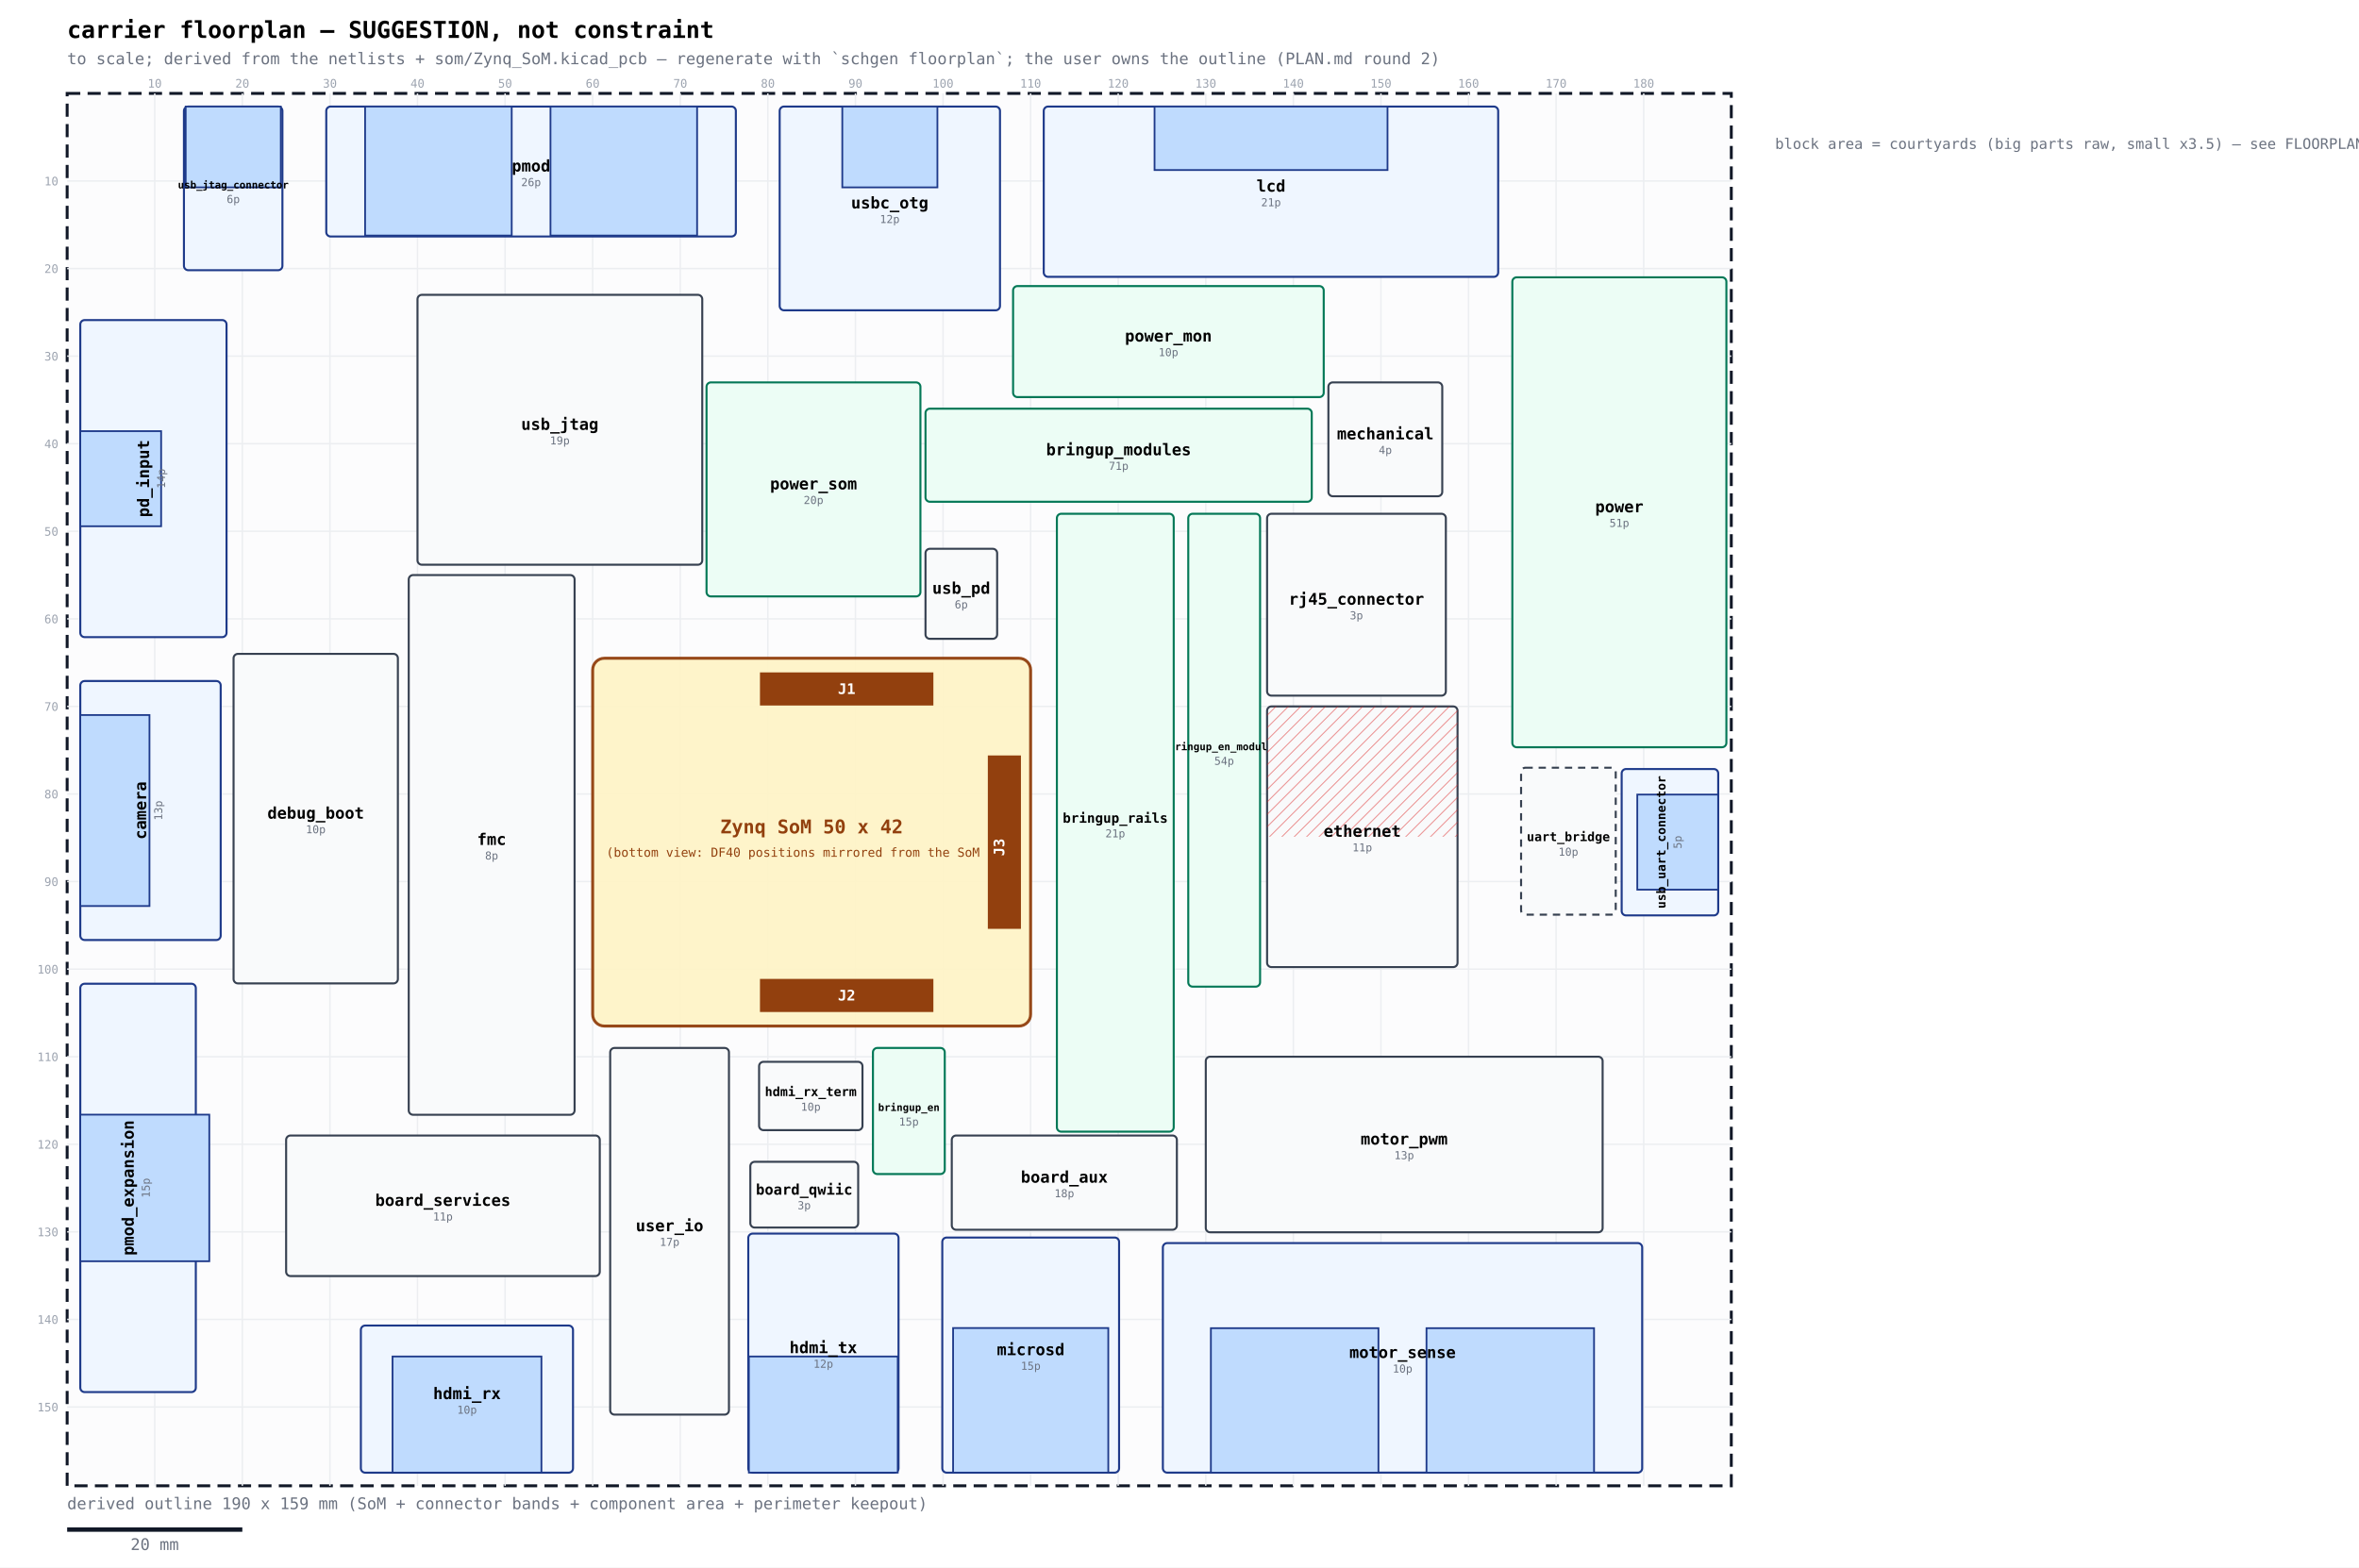
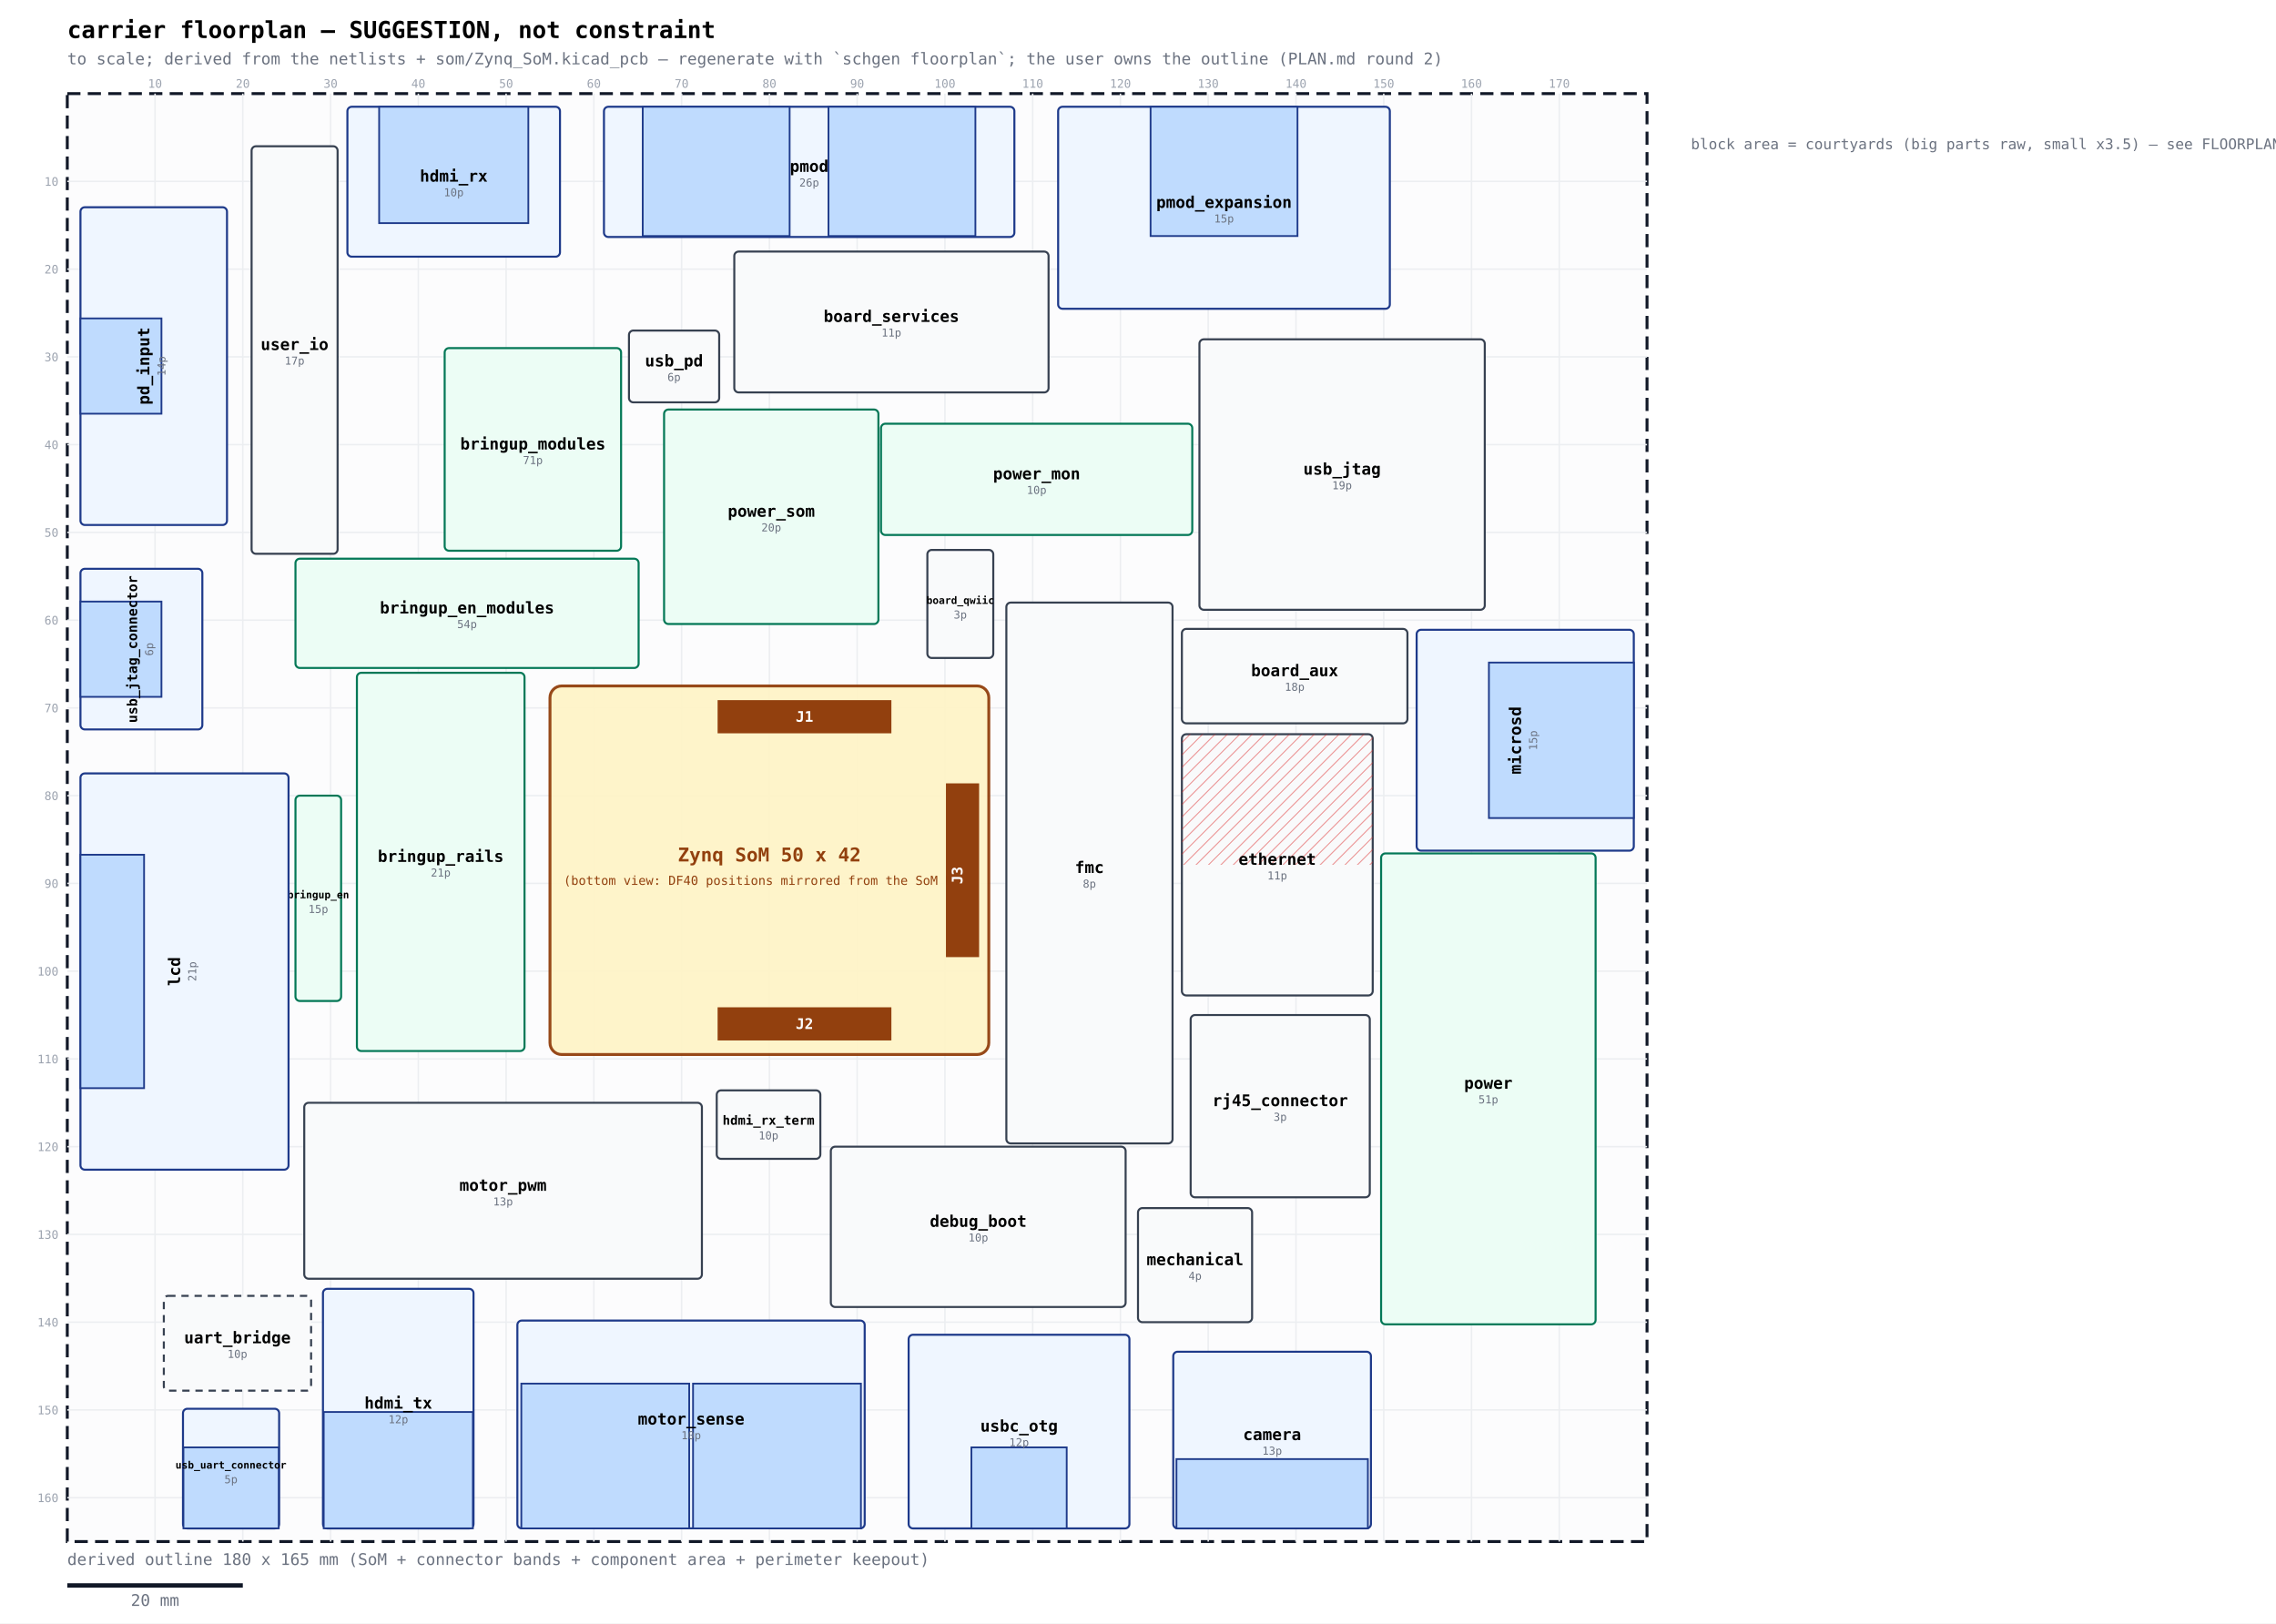
- <svg xmlns="http://www.w3.org/2000/svg" viewBox="0 0 1616 1074" font-family="ui-monospace, SFMono-Regular, Menlo, monospace" font-size="11">
+ <svg xmlns="http://www.w3.org/2000/svg" viewBox="0 0 1556 1110" font-family="ui-monospace, SFMono-Regular, Menlo, monospace" font-size="11">
  <defs>
    <pattern id="keepout" width="6" height="6" patternUnits="userSpaceOnUse" patternTransform="rotate(45)">
      <line x1="0" y1="0" x2="0" y2="6" stroke="#dc2626" stroke-width="1.2" />
    </pattern>
  </defs>
-   <rect width="1616" height="1074" fill="white" />
+   <rect width="1556" height="1110" fill="white" />
  <text x="46.0" y="26" font-size="16" font-weight="bold">carrier floorplan — SUGGESTION, not constraint</text>
  <text x="46.0" y="44" fill="#6b7280">to scale; derived from the netlists + som/Zynq_SoM.kicad_pcb — regenerate with `schgen floorplan`; the user owns the outline (PLAN.md round 2)</text>
-   <rect x="46.0" y="64.0" width="1140" height="954" fill="#fcfcfd" stroke="#111827" stroke-width="2" stroke-dasharray="9,5" />
-   <line x1="106.0" y1="64.0" x2="106.0" y2="1018.0" stroke="#eceef1" stroke-width="1" />
+   <rect x="46.0" y="64.0" width="1080" height="990" fill="#fcfcfd" stroke="#111827" stroke-width="2" stroke-dasharray="9,5" />
+   <line x1="106.0" y1="64.0" x2="106.0" y2="1054.0" stroke="#eceef1" stroke-width="1" />
  <text x="106.0" y="60.0" fill="#9ca3af" font-size="8" text-anchor="middle">10</text>
-   <line x1="166.0" y1="64.0" x2="166.0" y2="1018.0" stroke="#eceef1" stroke-width="1" />
+   <line x1="166.0" y1="64.0" x2="166.0" y2="1054.0" stroke="#eceef1" stroke-width="1" />
  <text x="166.0" y="60.0" fill="#9ca3af" font-size="8" text-anchor="middle">20</text>
-   <line x1="226.0" y1="64.0" x2="226.0" y2="1018.0" stroke="#eceef1" stroke-width="1" />
+   <line x1="226.0" y1="64.0" x2="226.0" y2="1054.0" stroke="#eceef1" stroke-width="1" />
  <text x="226.0" y="60.0" fill="#9ca3af" font-size="8" text-anchor="middle">30</text>
-   <line x1="286.0" y1="64.0" x2="286.0" y2="1018.0" stroke="#eceef1" stroke-width="1" />
+   <line x1="286.0" y1="64.0" x2="286.0" y2="1054.0" stroke="#eceef1" stroke-width="1" />
  <text x="286.0" y="60.0" fill="#9ca3af" font-size="8" text-anchor="middle">40</text>
-   <line x1="346.0" y1="64.0" x2="346.0" y2="1018.0" stroke="#eceef1" stroke-width="1" />
+   <line x1="346.0" y1="64.0" x2="346.0" y2="1054.0" stroke="#eceef1" stroke-width="1" />
  <text x="346.0" y="60.0" fill="#9ca3af" font-size="8" text-anchor="middle">50</text>
-   <line x1="406.0" y1="64.0" x2="406.0" y2="1018.0" stroke="#eceef1" stroke-width="1" />
+   <line x1="406.0" y1="64.0" x2="406.0" y2="1054.0" stroke="#eceef1" stroke-width="1" />
  <text x="406.0" y="60.0" fill="#9ca3af" font-size="8" text-anchor="middle">60</text>
-   <line x1="466.0" y1="64.0" x2="466.0" y2="1018.0" stroke="#eceef1" stroke-width="1" />
+   <line x1="466.0" y1="64.0" x2="466.0" y2="1054.0" stroke="#eceef1" stroke-width="1" />
  <text x="466.0" y="60.0" fill="#9ca3af" font-size="8" text-anchor="middle">70</text>
-   <line x1="526.0" y1="64.0" x2="526.0" y2="1018.0" stroke="#eceef1" stroke-width="1" />
+   <line x1="526.0" y1="64.0" x2="526.0" y2="1054.0" stroke="#eceef1" stroke-width="1" />
  <text x="526.0" y="60.0" fill="#9ca3af" font-size="8" text-anchor="middle">80</text>
-   <line x1="586.0" y1="64.0" x2="586.0" y2="1018.0" stroke="#eceef1" stroke-width="1" />
+   <line x1="586.0" y1="64.0" x2="586.0" y2="1054.0" stroke="#eceef1" stroke-width="1" />
  <text x="586.0" y="60.0" fill="#9ca3af" font-size="8" text-anchor="middle">90</text>
-   <line x1="646.0" y1="64.0" x2="646.0" y2="1018.0" stroke="#eceef1" stroke-width="1" />
+   <line x1="646.0" y1="64.0" x2="646.0" y2="1054.0" stroke="#eceef1" stroke-width="1" />
  <text x="646.0" y="60.0" fill="#9ca3af" font-size="8" text-anchor="middle">100</text>
-   <line x1="706.0" y1="64.0" x2="706.0" y2="1018.0" stroke="#eceef1" stroke-width="1" />
+   <line x1="706.0" y1="64.0" x2="706.0" y2="1054.0" stroke="#eceef1" stroke-width="1" />
  <text x="706.0" y="60.0" fill="#9ca3af" font-size="8" text-anchor="middle">110</text>
-   <line x1="766.0" y1="64.0" x2="766.0" y2="1018.0" stroke="#eceef1" stroke-width="1" />
+   <line x1="766.0" y1="64.0" x2="766.0" y2="1054.0" stroke="#eceef1" stroke-width="1" />
  <text x="766.0" y="60.0" fill="#9ca3af" font-size="8" text-anchor="middle">120</text>
-   <line x1="826.0" y1="64.0" x2="826.0" y2="1018.0" stroke="#eceef1" stroke-width="1" />
+   <line x1="826.0" y1="64.0" x2="826.0" y2="1054.0" stroke="#eceef1" stroke-width="1" />
  <text x="826.0" y="60.0" fill="#9ca3af" font-size="8" text-anchor="middle">130</text>
-   <line x1="886.0" y1="64.0" x2="886.0" y2="1018.0" stroke="#eceef1" stroke-width="1" />
+   <line x1="886.0" y1="64.0" x2="886.0" y2="1054.0" stroke="#eceef1" stroke-width="1" />
  <text x="886.0" y="60.0" fill="#9ca3af" font-size="8" text-anchor="middle">140</text>
-   <line x1="946.0" y1="64.0" x2="946.0" y2="1018.0" stroke="#eceef1" stroke-width="1" />
+   <line x1="946.0" y1="64.0" x2="946.0" y2="1054.0" stroke="#eceef1" stroke-width="1" />
  <text x="946.0" y="60.0" fill="#9ca3af" font-size="8" text-anchor="middle">150</text>
-   <line x1="1006.0" y1="64.0" x2="1006.0" y2="1018.0" stroke="#eceef1" stroke-width="1" />
+   <line x1="1006.0" y1="64.0" x2="1006.0" y2="1054.0" stroke="#eceef1" stroke-width="1" />
  <text x="1006.0" y="60.0" fill="#9ca3af" font-size="8" text-anchor="middle">160</text>
-   <line x1="1066.0" y1="64.0" x2="1066.0" y2="1018.0" stroke="#eceef1" stroke-width="1" />
+   <line x1="1066.0" y1="64.0" x2="1066.0" y2="1054.0" stroke="#eceef1" stroke-width="1" />
  <text x="1066.0" y="60.0" fill="#9ca3af" font-size="8" text-anchor="middle">170</text>
-   <line x1="1126.0" y1="64.0" x2="1126.0" y2="1018.0" stroke="#eceef1" stroke-width="1" />
-   <text x="1126.0" y="60.0" fill="#9ca3af" font-size="8" text-anchor="middle">180</text>
-   <line x1="46.0" y1="124.0" x2="1186.0" y2="124.0" stroke="#eceef1" stroke-width="1" />
+   <line x1="46.0" y1="124.0" x2="1126.0" y2="124.0" stroke="#eceef1" stroke-width="1" />
  <text x="40.0" y="127.0" fill="#9ca3af" font-size="8" text-anchor="end">10</text>
-   <line x1="46.0" y1="184.0" x2="1186.0" y2="184.0" stroke="#eceef1" stroke-width="1" />
+   <line x1="46.0" y1="184.0" x2="1126.0" y2="184.0" stroke="#eceef1" stroke-width="1" />
  <text x="40.0" y="187.0" fill="#9ca3af" font-size="8" text-anchor="end">20</text>
-   <line x1="46.0" y1="244.0" x2="1186.0" y2="244.0" stroke="#eceef1" stroke-width="1" />
+   <line x1="46.0" y1="244.0" x2="1126.0" y2="244.0" stroke="#eceef1" stroke-width="1" />
  <text x="40.0" y="247.0" fill="#9ca3af" font-size="8" text-anchor="end">30</text>
-   <line x1="46.0" y1="304.0" x2="1186.0" y2="304.0" stroke="#eceef1" stroke-width="1" />
+   <line x1="46.0" y1="304.0" x2="1126.0" y2="304.0" stroke="#eceef1" stroke-width="1" />
  <text x="40.0" y="307.0" fill="#9ca3af" font-size="8" text-anchor="end">40</text>
-   <line x1="46.0" y1="364.0" x2="1186.0" y2="364.0" stroke="#eceef1" stroke-width="1" />
+   <line x1="46.0" y1="364.0" x2="1126.0" y2="364.0" stroke="#eceef1" stroke-width="1" />
  <text x="40.0" y="367.0" fill="#9ca3af" font-size="8" text-anchor="end">50</text>
-   <line x1="46.0" y1="424.0" x2="1186.0" y2="424.0" stroke="#eceef1" stroke-width="1" />
+   <line x1="46.0" y1="424.0" x2="1126.0" y2="424.0" stroke="#eceef1" stroke-width="1" />
  <text x="40.0" y="427.0" fill="#9ca3af" font-size="8" text-anchor="end">60</text>
-   <line x1="46.0" y1="484.0" x2="1186.0" y2="484.0" stroke="#eceef1" stroke-width="1" />
+   <line x1="46.0" y1="484.0" x2="1126.0" y2="484.0" stroke="#eceef1" stroke-width="1" />
  <text x="40.0" y="487.0" fill="#9ca3af" font-size="8" text-anchor="end">70</text>
-   <line x1="46.0" y1="544.0" x2="1186.0" y2="544.0" stroke="#eceef1" stroke-width="1" />
+   <line x1="46.0" y1="544.0" x2="1126.0" y2="544.0" stroke="#eceef1" stroke-width="1" />
  <text x="40.0" y="547.0" fill="#9ca3af" font-size="8" text-anchor="end">80</text>
-   <line x1="46.0" y1="604.0" x2="1186.0" y2="604.0" stroke="#eceef1" stroke-width="1" />
+   <line x1="46.0" y1="604.0" x2="1126.0" y2="604.0" stroke="#eceef1" stroke-width="1" />
  <text x="40.0" y="607.0" fill="#9ca3af" font-size="8" text-anchor="end">90</text>
-   <line x1="46.0" y1="664.0" x2="1186.0" y2="664.0" stroke="#eceef1" stroke-width="1" />
+   <line x1="46.0" y1="664.0" x2="1126.0" y2="664.0" stroke="#eceef1" stroke-width="1" />
  <text x="40.0" y="667.0" fill="#9ca3af" font-size="8" text-anchor="end">100</text>
-   <line x1="46.0" y1="724.0" x2="1186.0" y2="724.0" stroke="#eceef1" stroke-width="1" />
+   <line x1="46.0" y1="724.0" x2="1126.0" y2="724.0" stroke="#eceef1" stroke-width="1" />
  <text x="40.0" y="727.0" fill="#9ca3af" font-size="8" text-anchor="end">110</text>
-   <line x1="46.0" y1="784.0" x2="1186.0" y2="784.0" stroke="#eceef1" stroke-width="1" />
+   <line x1="46.0" y1="784.0" x2="1126.0" y2="784.0" stroke="#eceef1" stroke-width="1" />
  <text x="40.0" y="787.0" fill="#9ca3af" font-size="8" text-anchor="end">120</text>
-   <line x1="46.0" y1="844.0" x2="1186.0" y2="844.0" stroke="#eceef1" stroke-width="1" />
+   <line x1="46.0" y1="844.0" x2="1126.0" y2="844.0" stroke="#eceef1" stroke-width="1" />
  <text x="40.0" y="847.0" fill="#9ca3af" font-size="8" text-anchor="end">130</text>
-   <line x1="46.0" y1="904.0" x2="1186.0" y2="904.0" stroke="#eceef1" stroke-width="1" />
+   <line x1="46.0" y1="904.0" x2="1126.0" y2="904.0" stroke="#eceef1" stroke-width="1" />
  <text x="40.0" y="907.0" fill="#9ca3af" font-size="8" text-anchor="end">140</text>
-   <line x1="46.0" y1="964.0" x2="1186.0" y2="964.0" stroke="#eceef1" stroke-width="1" />
+   <line x1="46.0" y1="964.0" x2="1126.0" y2="964.0" stroke="#eceef1" stroke-width="1" />
  <text x="40.0" y="967.0" fill="#9ca3af" font-size="8" text-anchor="end">150</text>
-   <text x="46.0" y="1034.0" fill="#6b7280">derived outline 190 x 159 mm (SoM + connector bands + component area + perimeter keepout)</text>
-   <rect x="652.0" y="778.0" width="154.2" height="64.56" rx="3" fill="#f9fafb" stroke="#374151" stroke-width="1.4" />
-   <text x="729.1" y="810.3" text-anchor="middle" font-size="11.0" font-weight="bold">board_aux</text>
-   <text x="729.1" y="820.3" text-anchor="middle" font-size="7.5" fill="#6b7280">18p</text>
-   <rect x="514.0" y="796.0" width="73.885" height="45.061" rx="3" fill="#f9fafb" stroke="#374151" stroke-width="1.4" />
-   <text x="550.9" y="818.5" text-anchor="middle" font-size="10.0" font-weight="bold">board_qwiic</text>
-   <text x="550.9" y="828.5" text-anchor="middle" font-size="7.5" fill="#6b7280">3p</text>
-   <rect x="196.0" y="778.0" width="214.86" height="96.3" rx="3" fill="#f9fafb" stroke="#374151" stroke-width="1.4" />
-   <text x="303.4" y="826.2" text-anchor="middle" font-size="11.0" font-weight="bold">board_services</text>
-   <text x="303.4" y="836.2" text-anchor="middle" font-size="7.5" fill="#6b7280">11p</text>
-   <rect x="598.0" y="718.0" width="49.2" height="86.4" rx="3" fill="#ecfdf5" stroke="#047857" stroke-width="1.4" />
-   <text x="622.6" y="761.2" text-anchor="middle" font-size="7.0" font-weight="bold">bringup_en</text>
-   <text x="622.6" y="771.2" text-anchor="middle" font-size="7.5" fill="#6b7280">15p</text>
-   <rect x="814.0" y="352.0" width="49.2" height="324" rx="3" fill="#ecfdf5" stroke="#047857" stroke-width="1.4" />
-   <text x="838.6" y="514.0" text-anchor="middle" font-size="7.0" font-weight="bold">bringup_en_modules</text>
-   <text x="838.6" y="524.0" text-anchor="middle" font-size="7.5" fill="#6b7280">54p</text>
-   <rect x="634.0" y="280.0" width="264.6" height="63.78" rx="3" fill="#ecfdf5" stroke="#047857" stroke-width="1.4" />
-   <text x="766.3" y="311.9" text-anchor="middle" font-size="11.0" font-weight="bold">bringup_modules</text>
-   <text x="766.3" y="321.9" text-anchor="middle" font-size="7.5" fill="#6b7280">71p</text>
-   <rect x="724.0" y="352.0" width="80.04" height="423.36" rx="3" fill="#ecfdf5" stroke="#047857" stroke-width="1.4" />
-   <text x="764.0" y="563.7" text-anchor="middle" font-size="9.2" font-weight="bold">bringup_rails</text>
-   <text x="764.0" y="573.7" text-anchor="middle" font-size="7.5" fill="#6b7280">21p</text>
-   <rect x="55.0" y="466.6" width="96.181" height="177.451" rx="3" fill="#eff6ff" stroke="#1e3a8a" stroke-width="1.4" />
-   <rect x="55.0" y="489.9" width="47.4" height="130.86" fill="#bfdbfe" stroke="#1e3a8a" stroke-width="1.2" />
-   <text x="100.1" y="555.3" text-anchor="middle" font-size="11.0" font-weight="bold" transform="rotate(-90 100.1 555.3)">camera</text>
-   <text x="111.1" y="555.3" text-anchor="middle" font-size="7.5" fill="#6b7280" transform="rotate(-90 111.1 555.3)">13p</text>
-   <rect x="160.0" y="448.0" width="112.56" height="225.78" rx="3" fill="#f9fafb" stroke="#374151" stroke-width="1.4" />
-   <text x="216.3" y="560.9" text-anchor="middle" font-size="11.0" font-weight="bold">debug_boot</text>
-   <text x="216.3" y="570.9" text-anchor="middle" font-size="7.5" fill="#6b7280">10p</text>
-   <rect x="868.0" y="484.0" width="130.47" height="178.606" rx="3" fill="#f9fafb" stroke="#374151" stroke-width="1.4" />
-   <rect x="868" y="484" width="130.47" height="89.303" fill="url(#keepout)" opacity="0.5" />
-   <text x="933.2" y="573.3" text-anchor="middle" font-size="11.0" font-weight="bold">ethernet</text>
-   <text x="933.2" y="583.3" text-anchor="middle" font-size="7.5" fill="#6b7280">11p</text>
-   <rect x="280.0" y="394.0" width="113.61" height="369.78" rx="3" fill="#f9fafb" stroke="#374151" stroke-width="1.4" />
-   <text x="336.8" y="578.9" text-anchor="middle" font-size="11.0" font-weight="bold">fmc</text>
-   <text x="336.8" y="588.9" text-anchor="middle" font-size="7.5" fill="#6b7280">8p</text>
-   <rect x="247.2" y="908.2" width="145.335" height="100.801" rx="3" fill="#eff6ff" stroke="#1e3a8a" stroke-width="1.4" />
-   <rect x="268.9" y="929.4" width="102" height="79.56" fill="#bfdbfe" stroke="#1e3a8a" stroke-width="1.2" />
-   <text x="319.9" y="958.6" text-anchor="middle" font-size="11.0" font-weight="bold">hdmi_rx</text>
-   <text x="319.9" y="968.6" text-anchor="middle" font-size="7.5" fill="#6b7280">10p</text>
-   <rect x="520.0" y="727.5" width="70.83" height="46.83" rx="3" fill="#f9fafb" stroke="#374151" stroke-width="1.4" />
-   <text x="555.4" y="751.0" text-anchor="middle" font-size="8.7" font-weight="bold">hdmi_rx_term</text>
-   <text x="555.4" y="761.0" text-anchor="middle" font-size="7.5" fill="#6b7280">10p</text>
-   <rect x="512.6" y="845.2" width="102.928" height="163.816" rx="3" fill="#eff6ff" stroke="#1e3a8a" stroke-width="1.4" />
-   <rect x="513.0" y="929.4" width="102" height="79.56" fill="#bfdbfe" stroke="#1e3a8a" stroke-width="1.2" />
-   <text x="564.0" y="927.1" text-anchor="middle" font-size="11.0" font-weight="bold">hdmi_tx</text>
-   <text x="564.0" y="937.1" text-anchor="middle" font-size="7.5" fill="#6b7280">12p</text>
-   <rect x="715.0" y="73.0" width="311.31" height="116.681" rx="3" fill="#eff6ff" stroke="#1e3a8a" stroke-width="1.4" />
-   <rect x="790.9" y="73.0" width="159.6" height="43.5" fill="#bfdbfe" stroke="#1e3a8a" stroke-width="1.2" />
-   <text x="870.7" y="131.3" text-anchor="middle" font-size="11.0" font-weight="bold">lcd</text>
-   <text x="870.7" y="141.3" text-anchor="middle" font-size="7.5" fill="#6b7280">21p</text>
-   <rect x="910.0" y="262.0" width="78" height="78" rx="3" fill="#f9fafb" stroke="#374151" stroke-width="1.4" />
-   <text x="949.0" y="301.0" text-anchor="middle" font-size="11.0" font-weight="bold">mechanical</text>
-   <text x="949.0" y="311.0" text-anchor="middle" font-size="7.5" fill="#6b7280">4p</text>
-   <rect x="645.5" y="847.9" width="121.11" height="161.08" rx="3" fill="#eff6ff" stroke="#1e3a8a" stroke-width="1.4" />
-   <rect x="652.9" y="909.9" width="106.32" height="99.06" fill="#bfdbfe" stroke="#1e3a8a" stroke-width="1.2" />
-   <text x="706.1" y="928.5" text-anchor="middle" font-size="11.0" font-weight="bold">microsd</text>
-   <text x="706.1" y="938.5" text-anchor="middle" font-size="7.5" fill="#6b7280">15p</text>
-   <rect x="826.0" y="724.0" width="271.861" height="120.3" rx="3" fill="#f9fafb" stroke="#374151" stroke-width="1.4" />
-   <text x="961.9" y="784.2" text-anchor="middle" font-size="11.0" font-weight="bold">motor_pwm</text>
-   <text x="961.9" y="794.2" text-anchor="middle" font-size="7.5" fill="#6b7280">13p</text>
-   <rect x="796.6" y="851.7" width="328.351" height="157.272" rx="3" fill="#eff6ff" stroke="#1e3a8a" stroke-width="1.4" />
-   <rect x="829.5" y="910.0" width="114.78" height="99" fill="#bfdbfe" stroke="#1e3a8a" stroke-width="1.2" />
-   <rect x="977.2" y="910.0" width="114.78" height="99" fill="#bfdbfe" stroke="#1e3a8a" stroke-width="1.2" />
-   <text x="960.8" y="930.4" text-anchor="middle" font-size="11.0" font-weight="bold">motor_sense</text>
-   <text x="960.8" y="940.4" text-anchor="middle" font-size="7.5" fill="#6b7280">10p</text>
-   <rect x="55.0" y="219.3" width="100.189" height="217.237" rx="3" fill="#eff6ff" stroke="#1e3a8a" stroke-width="1.4" />
-   <rect x="55.0" y="295.4" width="55.38" height="65.16" fill="#bfdbfe" stroke="#1e3a8a" stroke-width="1.2" />
-   <text x="102.1" y="327.9" text-anchor="middle" font-size="11.0" font-weight="bold" transform="rotate(-90 102.1 327.9)">pd_input</text>
-   <text x="113.1" y="327.9" text-anchor="middle" font-size="7.5" fill="#6b7280" transform="rotate(-90 113.1 327.9)">14p</text>
-   <rect x="223.5" y="73.0" width="280.59" height="89.034" rx="3" fill="#eff6ff" stroke="#1e3a8a" stroke-width="1.4" />
-   <rect x="250.1" y="73.0" width="100.44" height="88.38" fill="#bfdbfe" stroke="#1e3a8a" stroke-width="1.2" />
-   <rect x="377.1" y="73.0" width="100.44" height="88.38" fill="#bfdbfe" stroke="#1e3a8a" stroke-width="1.2" />
-   <text x="363.8" y="117.5" text-anchor="middle" font-size="11.0" font-weight="bold">pmod</text>
-   <text x="363.8" y="127.5" text-anchor="middle" font-size="7.5" fill="#6b7280">26p</text>
-   <rect x="55.0" y="674.0" width="79.14" height="279.794" rx="3" fill="#eff6ff" stroke="#1e3a8a" stroke-width="1.4" />
-   <rect x="55.0" y="763.7" width="88.38" height="100.44" fill="#bfdbfe" stroke="#1e3a8a" stroke-width="1.2" />
-   <text x="91.6" y="813.9" text-anchor="middle" font-size="11.0" font-weight="bold" transform="rotate(-90 91.6 813.9)">pmod_expansion</text>
-   <text x="102.6" y="813.9" text-anchor="middle" font-size="7.5" fill="#6b7280" transform="rotate(-90 102.6 813.9)">15p</text>
-   <rect x="1036.0" y="190.0" width="146.64" height="321.962" rx="3" fill="#ecfdf5" stroke="#047857" stroke-width="1.4" />
-   <text x="1109.3" y="351.0" text-anchor="middle" font-size="11.0" font-weight="bold">power</text>
-   <text x="1109.3" y="361.0" text-anchor="middle" font-size="7.5" fill="#6b7280">51p</text>
-   <rect x="694.0" y="196.0" width="212.8" height="76.071" rx="3" fill="#ecfdf5" stroke="#047857" stroke-width="1.4" />
-   <text x="800.4" y="234.0" text-anchor="middle" font-size="11.0" font-weight="bold">power_mon</text>
-   <text x="800.4" y="244.0" text-anchor="middle" font-size="7.5" fill="#6b7280">10p</text>
-   <rect x="484.0" y="262.0" width="146.521" height="146.64" rx="3" fill="#ecfdf5" stroke="#047857" stroke-width="1.4" />
-   <text x="557.3" y="335.3" text-anchor="middle" font-size="11.0" font-weight="bold">power_som</text>
-   <text x="557.3" y="345.3" text-anchor="middle" font-size="7.5" fill="#6b7280">20p</text>
-   <rect x="868.0" y="352.0" width="122.46" height="124.62" rx="3" fill="#f9fafb" stroke="#374151" stroke-width="1.4" />
-   <text x="929.2" y="414.3" text-anchor="middle" font-size="11.0" font-weight="bold">rj45_connector</text>
-   <text x="929.2" y="424.3" text-anchor="middle" font-size="7.5" fill="#6b7280">3p</text>
-   <rect x="1042.0" y="526.0" width="64.83" height="100.68" rx="3" fill="#f9fafb" stroke="#374151" stroke-width="1.4" stroke-dasharray="5,4" />
-   <text x="1074.4" y="576.3" text-anchor="middle" font-size="8.6" font-weight="bold">uart_bridge</text>
-   <text x="1074.4" y="586.3" text-anchor="middle" font-size="7.5" fill="#6b7280">10p</text>
-   <rect x="286.0" y="202.0" width="195.072" height="184.921" rx="3" fill="#f9fafb" stroke="#374151" stroke-width="1.4" />
-   <text x="383.5" y="294.5" text-anchor="middle" font-size="11.0" font-weight="bold">usb_jtag</text>
-   <text x="383.5" y="304.5" text-anchor="middle" font-size="7.5" fill="#6b7280">19p</text>
-   <rect x="126.0" y="73.0" width="67.471" height="112.135" rx="3" fill="#eff6ff" stroke="#1e3a8a" stroke-width="1.4" />
-   <rect x="127.2" y="73.0" width="65.16" height="55.38" fill="#bfdbfe" stroke="#1e3a8a" stroke-width="1.2" />
-   <text x="159.8" y="129.1" text-anchor="middle" font-size="7.0" font-weight="bold">usb_jtag_connector</text>
-   <text x="159.8" y="139.1" text-anchor="middle" font-size="7.5" fill="#6b7280">6p</text>
-   <rect x="634.0" y="376.0" width="49.08" height="61.68" rx="3" fill="#f9fafb" stroke="#374151" stroke-width="1.4" />
-   <text x="658.5" y="406.8" text-anchor="middle" font-size="11.0" font-weight="bold">usb_pd</text>
-   <text x="658.5" y="416.8" text-anchor="middle" font-size="7.5" fill="#6b7280">6p</text>
-   <rect x="1110.9" y="526.9" width="66.139" height="100.291" rx="3" fill="#eff6ff" stroke="#1e3a8a" stroke-width="1.4" />
-   <rect x="1121.6" y="544.4" width="55.38" height="65.16" fill="#bfdbfe" stroke="#1e3a8a" stroke-width="1.2" />
-   <text x="1140.9" y="577.0" text-anchor="middle" font-size="8.4" font-weight="bold" transform="rotate(-90 1140.9 577.0)">usb_uart_connector</text>
-   <text x="1151.9" y="577.0" text-anchor="middle" font-size="7.5" fill="#6b7280" transform="rotate(-90 1151.9 577.0)">5p</text>
-   <rect x="534.1" y="73.0" width="150.929" height="139.609" rx="3" fill="#eff6ff" stroke="#1e3a8a" stroke-width="1.4" />
-   <rect x="577.0" y="73.0" width="65.16" height="55.38" fill="#bfdbfe" stroke="#1e3a8a" stroke-width="1.2" />
-   <text x="609.5" y="142.8" text-anchor="middle" font-size="11.0" font-weight="bold">usbc_otg</text>
-   <text x="609.5" y="152.8" text-anchor="middle" font-size="7.5" fill="#6b7280">12p</text>
-   <rect x="418.0" y="718.0" width="81.36" height="251.22" rx="3" fill="#f9fafb" stroke="#374151" stroke-width="1.4" />
-   <text x="458.7" y="843.6" text-anchor="middle" font-size="11.0" font-weight="bold">user_io</text>
-   <text x="458.7" y="853.6" text-anchor="middle" font-size="7.5" fill="#6b7280">17p</text>
-   <rect x="406.0" y="451.0" width="300" height="252" rx="8" fill="#fef3c7" stroke="#92400e" stroke-width="2" opacity="0.95" />
-   <text x="556" y="571" text-anchor="middle" font-size="13" font-weight="bold" fill="#92400e">Zynq SoM 50 x 42</text>
-   <text x="556" y="587" text-anchor="middle" font-size="8.5" fill="#92400e">(bottom view: DF40 positions mirrored from the SoM PCB)</text>
-   <rect x="520.6" y="460.7" width="118.8" height="22.68" fill="#92400e" />
-   <text x="580.0" y="475.5" text-anchor="middle" font-size="10" font-weight="bold" fill="white">J1</text>
-   <rect x="520.6" y="670.7" width="118.8" height="22.68" fill="#92400e" />
-   <text x="580.0" y="685.5" text-anchor="middle" font-size="10" font-weight="bold" fill="white">J2</text>
-   <rect x="676.7" y="517.6" width="22.68" height="118.8" fill="#92400e" />
-   <text x="688.0" y="580.5" text-anchor="middle" font-size="10" font-weight="bold" fill="white" transform="rotate(-90 688.0 580.5)">J3</text>
-   <line x1="46.0" y1="1048.0" x2="166.0" y2="1048.0" stroke="#111827" stroke-width="3" />
-   <text x="106.0" y="1062.0" text-anchor="middle" fill="#6b7280">20 mm</text>
-   <text x="1216" y="102" fill="#6b7280" font-size="10">block area = courtyards (big parts raw, small x3.5) — see FLOORPLAN.md</text>
+   <line x1="46.0" y1="1024.0" x2="1126.0" y2="1024.0" stroke="#eceef1" stroke-width="1" />
+   <text x="40.0" y="1027.0" fill="#9ca3af" font-size="8" text-anchor="end">160</text>
+   <text x="46.0" y="1070.0" fill="#6b7280">derived outline 180 x 165 mm (SoM + connector bands + component area + perimeter keepout)</text>
+   <rect x="808.0" y="430.0" width="154.2" height="64.56" rx="3" fill="#f9fafb" stroke="#374151" stroke-width="1.4" />
+   <text x="885.1" y="462.3" text-anchor="middle" font-size="11.0" font-weight="bold">board_aux</text>
+   <text x="885.1" y="472.3" text-anchor="middle" font-size="7.5" fill="#6b7280">18p</text>
+   <rect x="634.0" y="376.0" width="45.061" height="73.885" rx="3" fill="#f9fafb" stroke="#374151" stroke-width="1.4" />
+   <text x="656.5" y="412.9" text-anchor="middle" font-size="7.0" font-weight="bold">board_qwiic</text>
+   <text x="656.5" y="422.9" text-anchor="middle" font-size="7.5" fill="#6b7280">3p</text>
+   <rect x="502.0" y="172.0" width="214.86" height="96.3" rx="3" fill="#f9fafb" stroke="#374151" stroke-width="1.4" />
+   <text x="609.4" y="220.1" text-anchor="middle" font-size="11.0" font-weight="bold">board_services</text>
+   <text x="609.4" y="230.1" text-anchor="middle" font-size="7.5" fill="#6b7280">11p</text>
+   <rect x="202.0" y="544.0" width="31.2" height="140.4" rx="3" fill="#ecfdf5" stroke="#047857" stroke-width="1.4" />
+   <text x="217.6" y="614.2" text-anchor="middle" font-size="7.0" font-weight="bold">bringup_en</text>
+   <text x="217.6" y="624.2" text-anchor="middle" font-size="7.5" fill="#6b7280">15p</text>
+   <rect x="202.0" y="382.0" width="234.6" height="74.7" rx="3" fill="#ecfdf5" stroke="#047857" stroke-width="1.4" />
+   <text x="319.3" y="419.4" text-anchor="middle" font-size="11.0" font-weight="bold">bringup_en_modules</text>
+   <text x="319.3" y="429.4" text-anchor="middle" font-size="7.5" fill="#6b7280">54p</text>
+   <rect x="304.0" y="238.0" width="120.6" height="138.54" rx="3" fill="#ecfdf5" stroke="#047857" stroke-width="1.4" />
+   <text x="364.3" y="307.3" text-anchor="middle" font-size="11.0" font-weight="bold">bringup_modules</text>
+   <text x="364.3" y="317.3" text-anchor="middle" font-size="7.5" fill="#6b7280">71p</text>
+   <rect x="244.0" y="460.0" width="114.6" height="258.6" rx="3" fill="#ecfdf5" stroke="#047857" stroke-width="1.4" />
+   <text x="301.3" y="589.3" text-anchor="middle" font-size="11.0" font-weight="bold">bringup_rails</text>
+   <text x="301.3" y="599.3" text-anchor="middle" font-size="7.5" fill="#6b7280">21p</text>
+   <rect x="802.1" y="924.2" width="135.149" height="120.781" rx="3" fill="#eff6ff" stroke="#1e3a8a" stroke-width="1.4" />
+   <rect x="804.3" y="997.6" width="130.86" height="47.4" fill="#bfdbfe" stroke="#1e3a8a" stroke-width="1.2" />
+   <text x="869.7" y="984.6" text-anchor="middle" font-size="11.0" font-weight="bold">camera</text>
+   <text x="869.7" y="994.6" text-anchor="middle" font-size="7.5" fill="#6b7280">13p</text>
+   <rect x="568.0" y="784.0" width="201.54" height="109.62" rx="3" fill="#f9fafb" stroke="#374151" stroke-width="1.4" />
+   <text x="668.8" y="838.8" text-anchor="middle" font-size="11.0" font-weight="bold">debug_boot</text>
+   <text x="668.8" y="848.8" text-anchor="middle" font-size="7.5" fill="#6b7280">10p</text>
+   <rect x="808.0" y="502.0" width="130.47" height="178.606" rx="3" fill="#f9fafb" stroke="#374151" stroke-width="1.4" />
+   <rect x="808" y="502" width="130.47" height="89.303" fill="url(#keepout)" opacity="0.5" />
+   <text x="873.2" y="591.3" text-anchor="middle" font-size="11.0" font-weight="bold">ethernet</text>
+   <text x="873.2" y="601.3" text-anchor="middle" font-size="7.5" fill="#6b7280">11p</text>
+   <rect x="688.0" y="412.0" width="113.61" height="369.78" rx="3" fill="#f9fafb" stroke="#374151" stroke-width="1.4" />
+   <text x="744.8" y="596.9" text-anchor="middle" font-size="11.0" font-weight="bold">fmc</text>
+   <text x="744.8" y="606.9" text-anchor="middle" font-size="7.5" fill="#6b7280">8p</text>
+   <rect x="237.5" y="73.0" width="145.335" height="102.496" rx="3" fill="#eff6ff" stroke="#1e3a8a" stroke-width="1.4" />
+   <rect x="259.2" y="73.0" width="102" height="79.56" fill="#bfdbfe" stroke="#1e3a8a" stroke-width="1.2" />
+   <text x="310.2" y="124.2" text-anchor="middle" font-size="11.0" font-weight="bold">hdmi_rx</text>
+   <text x="310.2" y="134.2" text-anchor="middle" font-size="7.5" fill="#6b7280">10p</text>
+   <rect x="490.0" y="745.5" width="70.83" height="46.83" rx="3" fill="#f9fafb" stroke="#374151" stroke-width="1.4" />
+   <text x="525.4" y="769.0" text-anchor="middle" font-size="8.7" font-weight="bold">hdmi_rx_term</text>
+   <text x="525.4" y="779.0" text-anchor="middle" font-size="7.5" fill="#6b7280">10p</text>
+   <rect x="220.8" y="881.2" width="102.928" height="163.816" rx="3" fill="#eff6ff" stroke="#1e3a8a" stroke-width="1.4" />
+   <rect x="221.3" y="965.4" width="102" height="79.56" fill="#bfdbfe" stroke="#1e3a8a" stroke-width="1.2" />
+   <text x="272.3" y="963.1" text-anchor="middle" font-size="11.0" font-weight="bold">hdmi_tx</text>
+   <text x="272.3" y="973.1" text-anchor="middle" font-size="7.5" fill="#6b7280">12p</text>
+   <rect x="55.0" y="528.8" width="142.26" height="270.93" rx="3" fill="#eff6ff" stroke="#1e3a8a" stroke-width="1.4" />
+   <rect x="55.0" y="584.4" width="43.5" height="159.6" fill="#bfdbfe" stroke="#1e3a8a" stroke-width="1.2" />
+   <text x="123.1" y="664.2" text-anchor="middle" font-size="11.0" font-weight="bold" transform="rotate(-90 123.1 664.2)">lcd</text>
+   <text x="134.1" y="664.2" text-anchor="middle" font-size="7.5" fill="#6b7280" transform="rotate(-90 134.1 664.2)">21p</text>
+   <rect x="778.0" y="826.0" width="78" height="78" rx="3" fill="#f9fafb" stroke="#374151" stroke-width="1.4" />
+   <text x="817.0" y="865.0" text-anchor="middle" font-size="11.0" font-weight="bold">mechanical</text>
+   <text x="817.0" y="875.0" text-anchor="middle" font-size="7.5" fill="#6b7280">4p</text>
+   <rect x="968.5" y="430.6" width="148.45" height="151.02" rx="3" fill="#eff6ff" stroke="#1e3a8a" stroke-width="1.4" />
+   <rect x="1017.9" y="453.0" width="99.06" height="106.32" fill="#bfdbfe" stroke="#1e3a8a" stroke-width="1.2" />
+   <text x="1039.8" y="506.2" text-anchor="middle" font-size="11.0" font-weight="bold" transform="rotate(-90 1039.8 506.2)">microsd</text>
+   <text x="1050.8" y="506.2" text-anchor="middle" font-size="7.5" fill="#6b7280" transform="rotate(-90 1050.8 506.2)">15p</text>
+   <rect x="208.0" y="754.0" width="271.861" height="120.3" rx="3" fill="#f9fafb" stroke="#374151" stroke-width="1.4" />
+   <text x="343.9" y="814.2" text-anchor="middle" font-size="11.0" font-weight="bold">motor_pwm</text>
+   <text x="343.9" y="824.2" text-anchor="middle" font-size="7.5" fill="#6b7280">13p</text>
+   <rect x="353.7" y="902.9" width="237.45" height="142.05" rx="3" fill="#eff6ff" stroke="#1e3a8a" stroke-width="1.4" />
+   <rect x="356.4" y="946.0" width="114.78" height="99" fill="#bfdbfe" stroke="#1e3a8a" stroke-width="1.2" />
+   <rect x="473.8" y="946.0" width="114.78" height="99" fill="#bfdbfe" stroke="#1e3a8a" stroke-width="1.2" />
+   <text x="472.5" y="974.0" text-anchor="middle" font-size="11.0" font-weight="bold">motor_sense</text>
+   <text x="472.5" y="984.0" text-anchor="middle" font-size="7.5" fill="#6b7280">10p</text>
+   <rect x="55.0" y="141.7" width="100.189" height="217.237" rx="3" fill="#eff6ff" stroke="#1e3a8a" stroke-width="1.4" />
+   <rect x="55.0" y="217.7" width="55.38" height="65.16" fill="#bfdbfe" stroke="#1e3a8a" stroke-width="1.2" />
+   <text x="102.1" y="250.3" text-anchor="middle" font-size="11.0" font-weight="bold" transform="rotate(-90 102.1 250.3)">pd_input</text>
+   <text x="113.1" y="250.3" text-anchor="middle" font-size="7.5" fill="#6b7280" transform="rotate(-90 113.1 250.3)">14p</text>
+   <rect x="412.9" y="73.0" width="280.59" height="89.034" rx="3" fill="#eff6ff" stroke="#1e3a8a" stroke-width="1.4" />
+   <rect x="439.4" y="73.0" width="100.44" height="88.38" fill="#bfdbfe" stroke="#1e3a8a" stroke-width="1.2" />
+   <rect x="566.4" y="73.0" width="100.44" height="88.38" fill="#bfdbfe" stroke="#1e3a8a" stroke-width="1.2" />
+   <text x="553.2" y="117.5" text-anchor="middle" font-size="11.0" font-weight="bold">pmod</text>
+   <text x="553.2" y="127.5" text-anchor="middle" font-size="7.5" fill="#6b7280">26p</text>
+   <rect x="723.4" y="73.0" width="226.77" height="138.114" rx="3" fill="#eff6ff" stroke="#1e3a8a" stroke-width="1.4" />
+   <rect x="786.6" y="73.0" width="100.44" height="88.38" fill="#bfdbfe" stroke="#1e3a8a" stroke-width="1.2" />
+   <text x="836.8" y="142.1" text-anchor="middle" font-size="11.0" font-weight="bold">pmod_expansion</text>
+   <text x="836.8" y="152.1" text-anchor="middle" font-size="7.5" fill="#6b7280">15p</text>
+   <rect x="944.2" y="583.5" width="146.64" height="321.962" rx="3" fill="#ecfdf5" stroke="#047857" stroke-width="1.4" />
+   <text x="1017.5" y="744.4" text-anchor="middle" font-size="11.0" font-weight="bold">power</text>
+   <text x="1017.5" y="754.4" text-anchor="middle" font-size="7.5" fill="#6b7280">51p</text>
+   <rect x="602.3" y="289.7" width="212.8" height="76.071" rx="3" fill="#ecfdf5" stroke="#047857" stroke-width="1.4" />
+   <text x="708.7" y="327.7" text-anchor="middle" font-size="11.0" font-weight="bold">power_mon</text>
+   <text x="708.7" y="337.7" text-anchor="middle" font-size="7.5" fill="#6b7280">10p</text>
+   <rect x="454.0" y="280.0" width="146.521" height="146.64" rx="3" fill="#ecfdf5" stroke="#047857" stroke-width="1.4" />
+   <text x="527.3" y="353.3" text-anchor="middle" font-size="11.0" font-weight="bold">power_som</text>
+   <text x="527.3" y="363.3" text-anchor="middle" font-size="7.5" fill="#6b7280">20p</text>
+   <rect x="814.0" y="694.0" width="122.46" height="124.62" rx="3" fill="#f9fafb" stroke="#374151" stroke-width="1.4" />
+   <text x="875.2" y="756.3" text-anchor="middle" font-size="11.0" font-weight="bold">rj45_connector</text>
+   <text x="875.2" y="766.3" text-anchor="middle" font-size="7.5" fill="#6b7280">3p</text>
+   <rect x="112.0" y="886.0" width="100.68" height="64.83" rx="3" fill="#f9fafb" stroke="#374151" stroke-width="1.4" stroke-dasharray="5,4" />
+   <text x="162.3" y="918.4" text-anchor="middle" font-size="11.0" font-weight="bold">uart_bridge</text>
+   <text x="162.3" y="928.4" text-anchor="middle" font-size="7.5" fill="#6b7280">10p</text>
+   <rect x="820.0" y="232.0" width="195.072" height="184.921" rx="3" fill="#f9fafb" stroke="#374151" stroke-width="1.4" />
+   <text x="917.5" y="324.5" text-anchor="middle" font-size="11.0" font-weight="bold">usb_jtag</text>
+   <text x="917.5" y="334.5" text-anchor="middle" font-size="7.5" fill="#6b7280">19p</text>
+   <rect x="55.0" y="388.9" width="83.335" height="109.831" rx="3" fill="#eff6ff" stroke="#1e3a8a" stroke-width="1.4" />
+   <rect x="55.0" y="411.3" width="55.38" height="65.16" fill="#bfdbfe" stroke="#1e3a8a" stroke-width="1.2" />
+   <text x="93.7" y="443.9" text-anchor="middle" font-size="9.3" font-weight="bold" transform="rotate(-90 93.7 443.9)">usb_jtag_connector</text>
+   <text x="104.7" y="443.9" text-anchor="middle" font-size="7.5" fill="#6b7280" transform="rotate(-90 104.7 443.9)">6p</text>
+   <rect x="430.0" y="226.0" width="61.68" height="49.08" rx="3" fill="#f9fafb" stroke="#374151" stroke-width="1.4" />
+   <text x="460.8" y="250.5" text-anchor="middle" font-size="11.0" font-weight="bold">usb_pd</text>
+   <text x="460.8" y="260.5" text-anchor="middle" font-size="7.5" fill="#6b7280">6p</text>
+   <rect x="125.1" y="963.2" width="65.731" height="81.805" rx="3" fill="#eff6ff" stroke="#1e3a8a" stroke-width="1.4" />
+   <rect x="125.4" y="989.6" width="65.16" height="55.38" fill="#bfdbfe" stroke="#1e3a8a" stroke-width="1.2" />
+   <text x="157.9" y="1004.1" text-anchor="middle" font-size="7.0" font-weight="bold">usb_uart_connector</text>
+   <text x="157.9" y="1014.1" text-anchor="middle" font-size="7.5" fill="#6b7280">5p</text>
+   <rect x="621.2" y="912.6" width="150.931" height="132.409" rx="3" fill="#eff6ff" stroke="#1e3a8a" stroke-width="1.4" />
+   <rect x="664.1" y="989.6" width="65.16" height="55.38" fill="#bfdbfe" stroke="#1e3a8a" stroke-width="1.2" />
+   <text x="696.7" y="978.8" text-anchor="middle" font-size="11.0" font-weight="bold">usbc_otg</text>
+   <text x="696.7" y="988.8" text-anchor="middle" font-size="7.5" fill="#6b7280">12p</text>
+   <rect x="172.0" y="100.0" width="58.8" height="278.64" rx="3" fill="#f9fafb" stroke="#374151" stroke-width="1.4" />
+   <text x="201.4" y="239.3" text-anchor="middle" font-size="11.0" font-weight="bold">user_io</text>
+   <text x="201.4" y="249.3" text-anchor="middle" font-size="7.5" fill="#6b7280">17p</text>
+   <rect x="376.0" y="469.0" width="300" height="252" rx="8" fill="#fef3c7" stroke="#92400e" stroke-width="2" opacity="0.95" />
+   <text x="526" y="589" text-anchor="middle" font-size="13" font-weight="bold" fill="#92400e">Zynq SoM 50 x 42</text>
+   <text x="526" y="605" text-anchor="middle" font-size="8.5" fill="#92400e">(bottom view: DF40 positions mirrored from the SoM PCB)</text>
+   <rect x="490.6" y="478.7" width="118.8" height="22.68" fill="#92400e" />
+   <text x="550.0" y="493.5" text-anchor="middle" font-size="10" font-weight="bold" fill="white">J1</text>
+   <rect x="490.6" y="688.7" width="118.8" height="22.68" fill="#92400e" />
+   <text x="550.0" y="703.5" text-anchor="middle" font-size="10" font-weight="bold" fill="white">J2</text>
+   <rect x="646.7" y="535.6" width="22.68" height="118.8" fill="#92400e" />
+   <text x="658.0" y="598.5" text-anchor="middle" font-size="10" font-weight="bold" fill="white" transform="rotate(-90 658.0 598.5)">J3</text>
+   <line x1="46.0" y1="1084.0" x2="166.0" y2="1084.0" stroke="#111827" stroke-width="3" />
+   <text x="106.0" y="1098.0" text-anchor="middle" fill="#6b7280">20 mm</text>
+   <text x="1156" y="102" fill="#6b7280" font-size="10">block area = courtyards (big parts raw, small x3.5) — see FLOORPLAN.md</text>
</svg>
